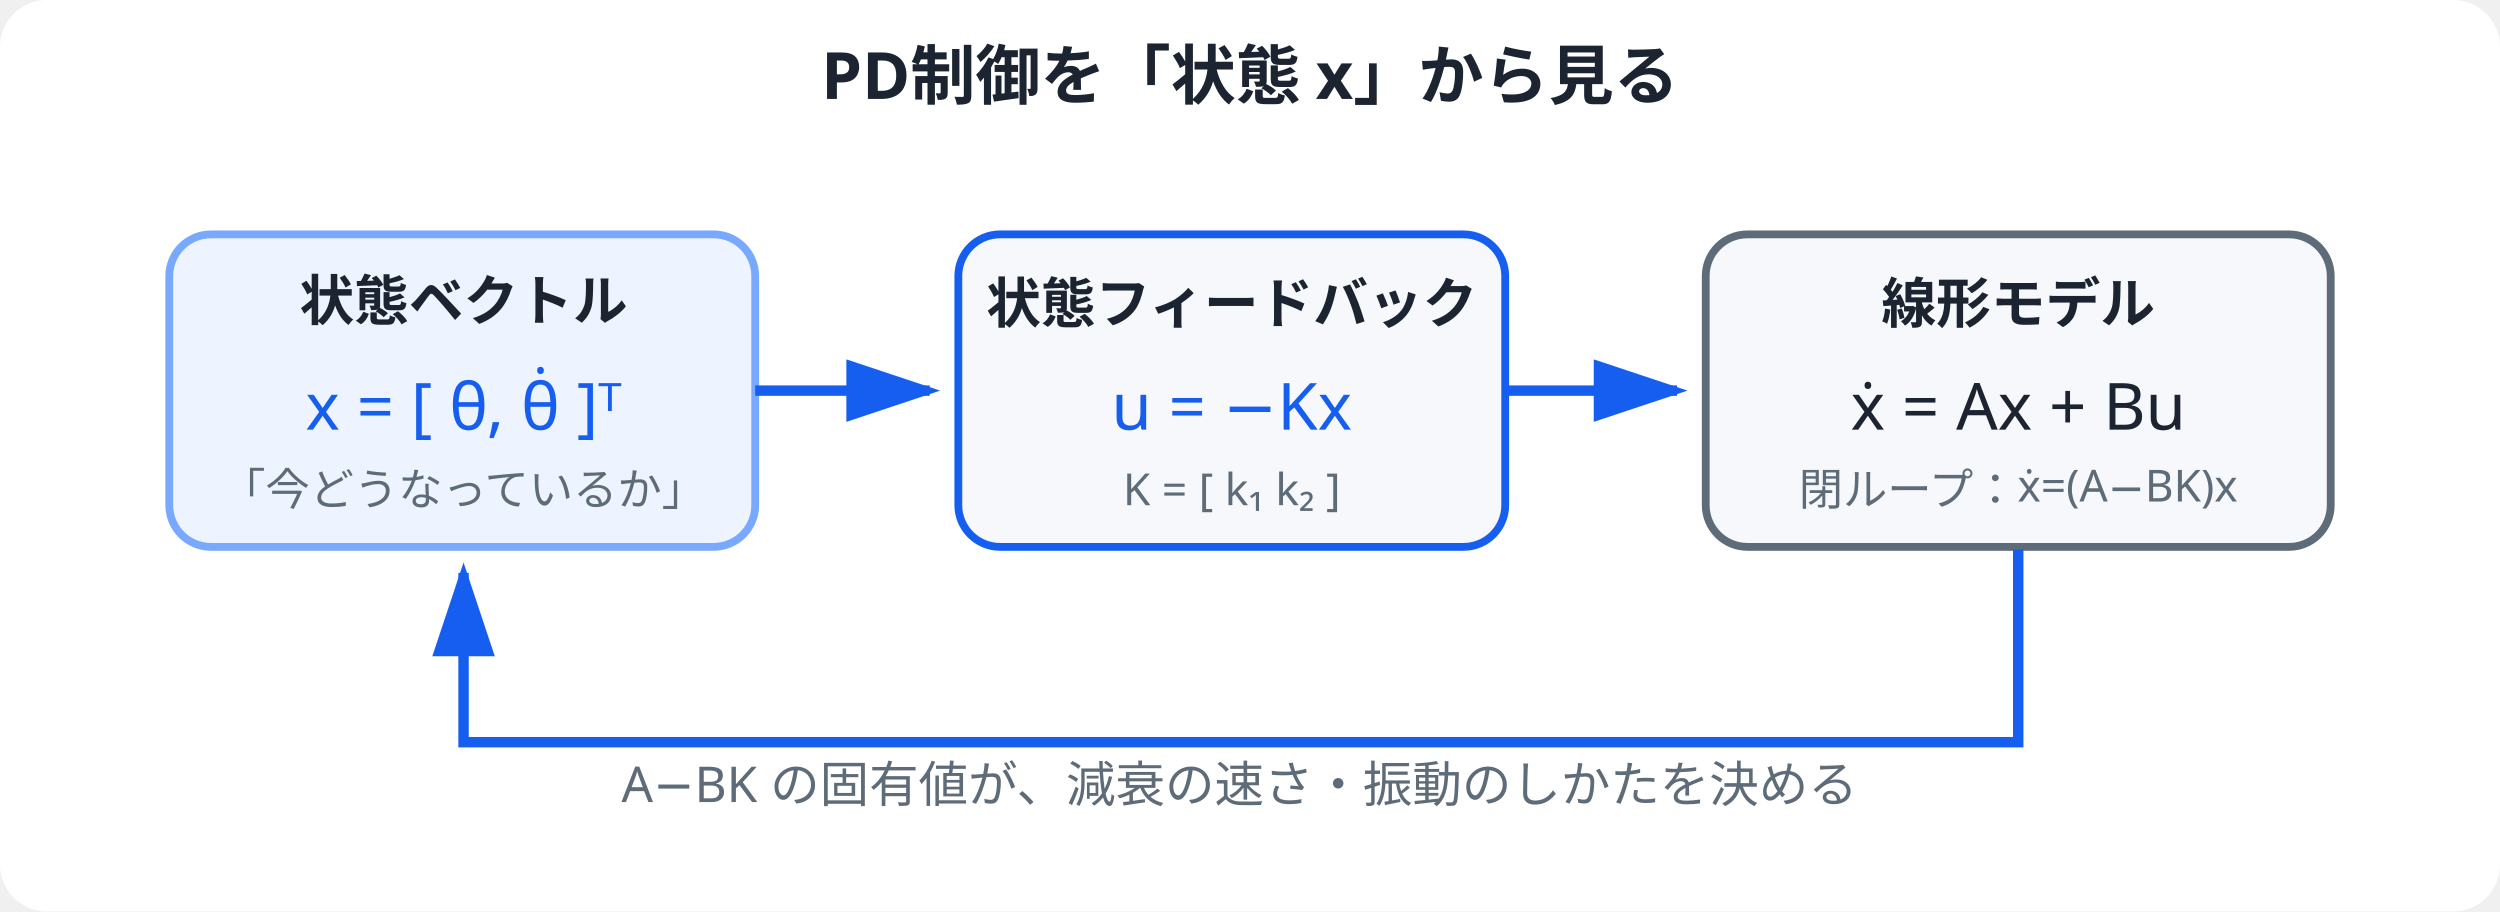
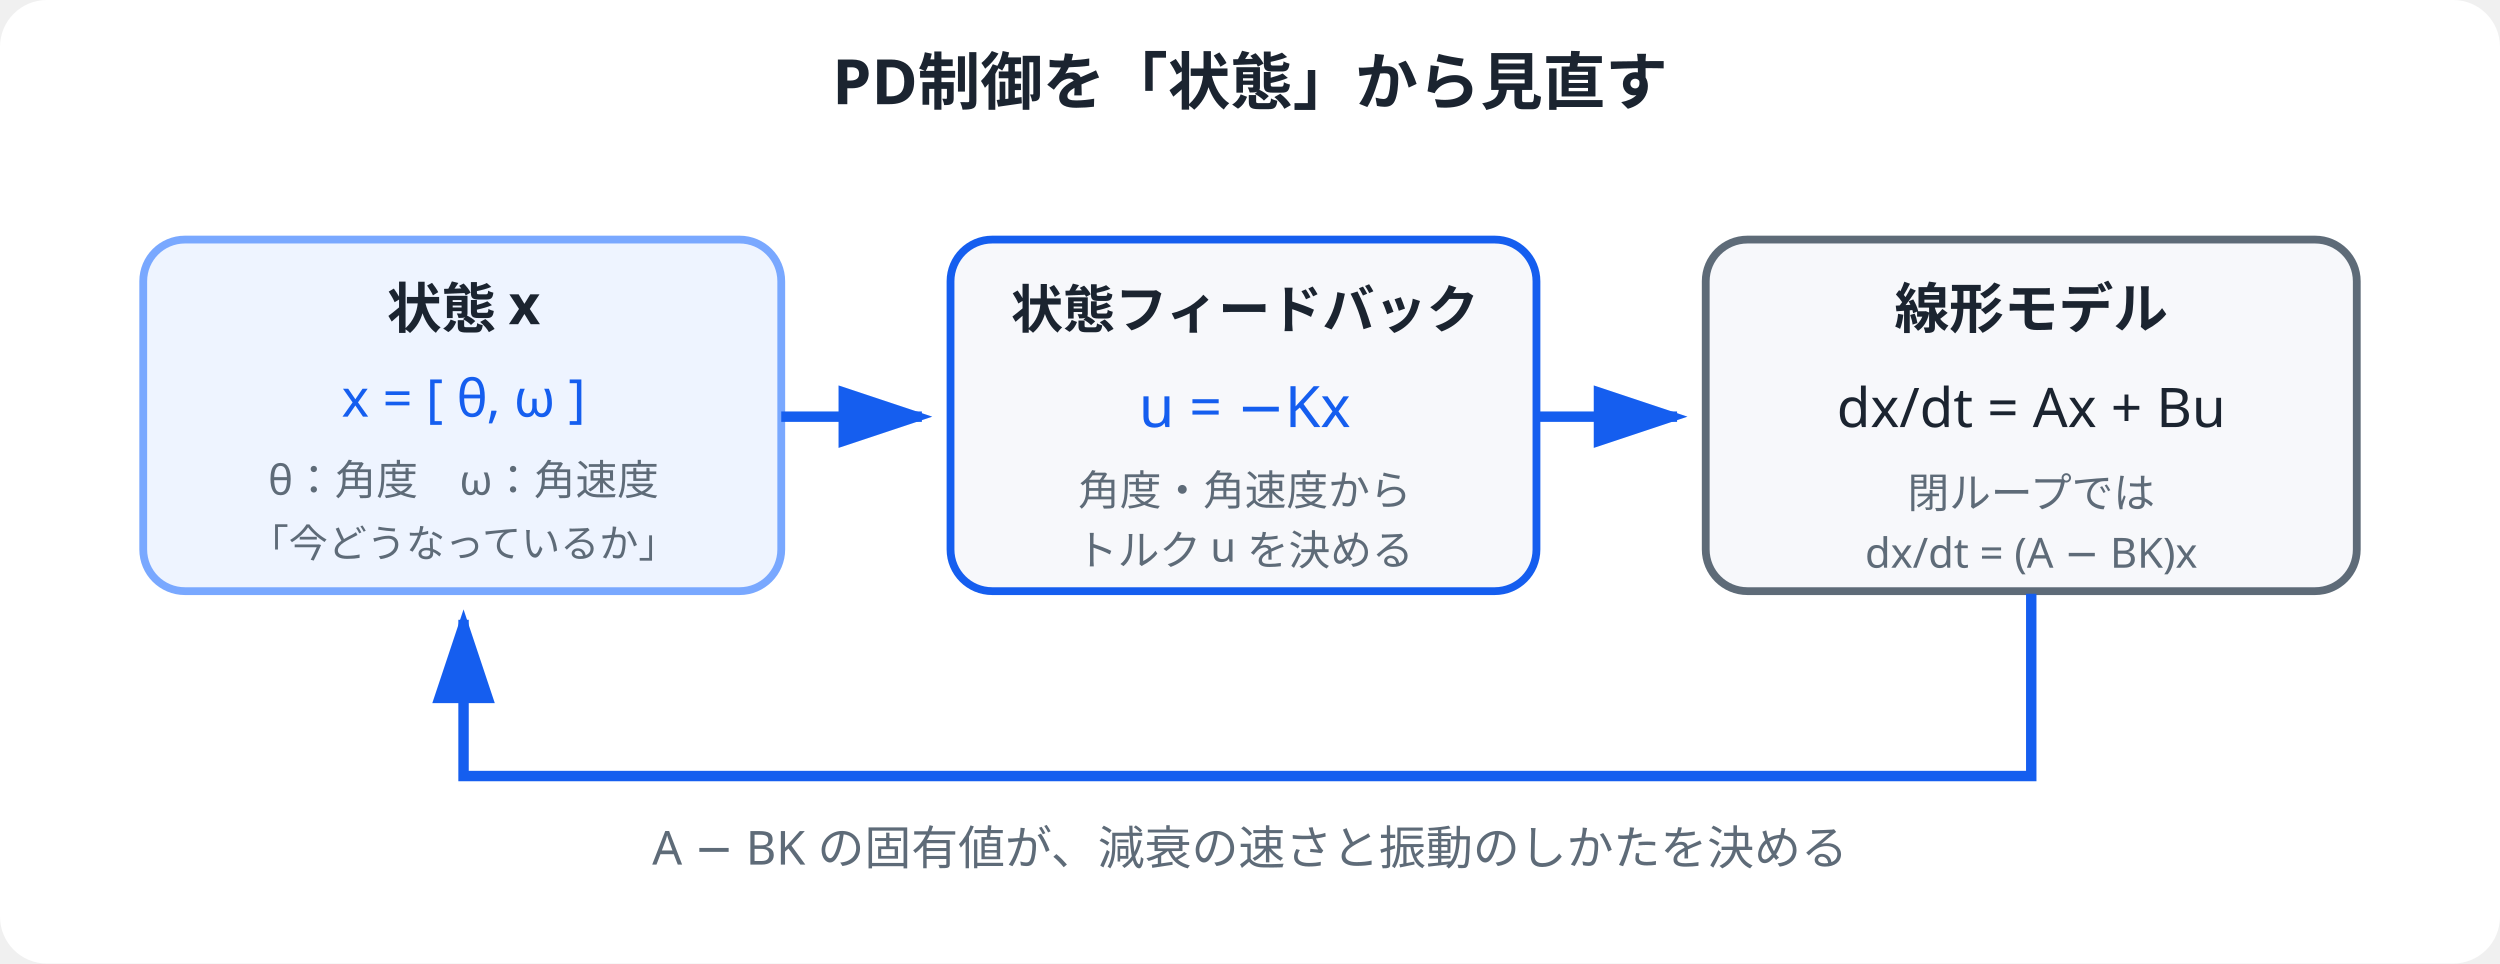
- <svg xmlns="http://www.w3.org/2000/svg" width="960" height="350" viewBox="0 0 960 350" role="img" aria-labelledby="title desc">
+ <svg xmlns="http://www.w3.org/2000/svg" width="960" height="370" viewBox="0 0 960 370" role="img" aria-labelledby="title desc">
  <defs>
    <marker id="a" markerWidth="10" markerHeight="10" refX="8" refY="3" orient="auto">
      <path d="M0,0 L0,6 L9,3 z" fill="#155eef" />
    </marker>
  </defs>
-   <rect width="960" height="350" rx="18" fill="#ffffff" />
-   <text x="480" y="38" text-anchor="middle" font-family="system-ui,sans-serif" font-size="25" font-weight="700" fill="#1b2430">PD制御を「状態 x」から見る</text>
-   <rect x="65" y="90" width="225" height="120" rx="16" fill="#eef4ff" stroke="#79a8ff" stroke-width="3" />
-   <text x="178" y="123" text-anchor="middle" font-family="system-ui,sans-serif" font-size="21" font-weight="700" fill="#1b2430">状態ベクトル</text>
-   <text x="178" y="165" text-anchor="middle" font-family="system-ui,sans-serif" font-size="25" fill="#155eef">x = [ θ, θ̇ ]ᵀ</text>
-   <text x="178" y="194" text-anchor="middle" font-family="system-ui,sans-serif" font-size="17" fill="#5e6b78">「今どうなっているか」</text>
-   <rect x="368" y="90" width="210" height="120" rx="16" fill="#f7f8fb" stroke="#155eef" stroke-width="3" />
-   <text x="473" y="124" text-anchor="middle" font-family="system-ui,sans-serif" font-size="21" font-weight="700" fill="#1b2430">状態フィードバック</text>
-   <text x="473" y="165" text-anchor="middle" font-family="system-ui,sans-serif" font-size="25" fill="#155eef">u = −Kx</text>
-   <text x="473" y="194" text-anchor="middle" font-family="system-ui,sans-serif" font-size="17" fill="#5e6b78">K = [ k₁  k₂ ]</text>
-   <rect x="655" y="90" width="240" height="120" rx="16" fill="#f7f8fb" stroke="#5e6b78" stroke-width="3" />
-   <text x="775" y="124" text-anchor="middle" font-family="system-ui,sans-serif" font-size="21" font-weight="700" fill="#1b2430">線形モデル</text>
-   <text x="775" y="165" text-anchor="middle" font-family="system-ui,sans-serif" font-size="25" fill="#1b2430">ẋ = Ax + Bu</text>
-   <text x="775" y="194" text-anchor="middle" font-family="system-ui,sans-serif" font-size="17" fill="#5e6b78">閉ループ：ẋ=(A−BK)x</text>
-   <line x1="290" y1="150" x2="357" y2="150" stroke="#155eef" stroke-width="4" marker-end="url(#a)" />
-   <line x1="578" y1="150" x2="644" y2="150" stroke="#155eef" stroke-width="4" marker-end="url(#a)" />
-   <path d="M775 211 V285 H178 V220" fill="none" stroke="#155eef" stroke-width="4" marker-end="url(#a)" />
-   <text x="476" y="308" text-anchor="middle" font-family="system-ui,sans-serif" font-size="19" fill="#5e6b78">A−BK の固有値が、減衰の速さ・振動のしかたを決める</text>
+   <rect width="960" height="370" rx="18" fill="#ffffff" />
+   <text x="480" y="40" text-anchor="middle" font-family="system-ui,sans-serif" font-size="24" font-weight="700" fill="#1b2430">PD制御を「状態」から見直す</text>
+   <rect x="55" y="92" width="245" height="135" rx="16" fill="#eef4ff" stroke="#79a8ff" stroke-width="3" />
+   <text x="178" y="126" text-anchor="middle" font-family="system-ui,sans-serif" font-size="21" font-weight="700" fill="#1b2430">状態 x</text>
+   <text x="178" y="160" text-anchor="middle" font-family="system-ui,sans-serif" font-size="20" fill="#155eef">x = [ θ, ω ]</text>
+   <text x="178" y="190" text-anchor="middle" font-family="system-ui,sans-serif" font-size="16" fill="#5e6b78">θ：角度　ω：角速度</text>
+   <text x="178" y="214" text-anchor="middle" font-family="system-ui,sans-serif" font-size="15" fill="#5e6b78">「今どうなっているか」</text>
+   <rect x="365" y="92" width="225" height="135" rx="16" fill="#f7f8fb" stroke="#155eef" stroke-width="3" />
+   <text x="478" y="126" text-anchor="middle" font-family="system-ui,sans-serif" font-size="20" font-weight="700" fill="#1b2430">状態フィードバック</text>
+   <text x="478" y="164" text-anchor="middle" font-family="system-ui,sans-serif" font-size="22" fill="#155eef">u = −Kx</text>
+   <text x="478" y="194" text-anchor="middle" font-family="system-ui,sans-serif" font-size="16" fill="#5e6b78">角度・角速度から</text>
+   <text x="478" y="217" text-anchor="middle" font-family="system-ui,sans-serif" font-size="16" fill="#5e6b78">トルク u を決める</text>
+   <rect x="655" y="92" width="250" height="135" rx="16" fill="#f7f8fb" stroke="#5e6b78" stroke-width="3" />
+   <text x="780" y="126" text-anchor="middle" font-family="system-ui,sans-serif" font-size="21" font-weight="700" fill="#1b2430">線形モデル</text>
+   <text x="780" y="164" text-anchor="middle" font-family="system-ui,sans-serif" font-size="21" fill="#1b2430">dx/dt = Ax + Bu</text>
+   <text x="780" y="195" text-anchor="middle" font-family="system-ui,sans-serif" font-size="16" fill="#5e6b78">閉ループでは</text>
+   <text x="780" y="218" text-anchor="middle" font-family="system-ui,sans-serif" font-size="16" fill="#5e6b78">dx/dt = (A − BK)x</text>
+   <line x1="300" y1="160" x2="354" y2="160" stroke="#155eef" stroke-width="4" marker-end="url(#a)" />
+   <line x1="590" y1="160" x2="644" y2="160" stroke="#155eef" stroke-width="4" marker-end="url(#a)" />
+   <path d="M780 228 V298 H178 V238" fill="none" stroke="#155eef" stroke-width="4" marker-end="url(#a)" />
+   <text x="480" y="332" text-anchor="middle" font-family="system-ui,sans-serif" font-size="18" fill="#5e6b78">A − BK の固有値が、減衰の速さと振動のしかたを決める</text>
</svg>
